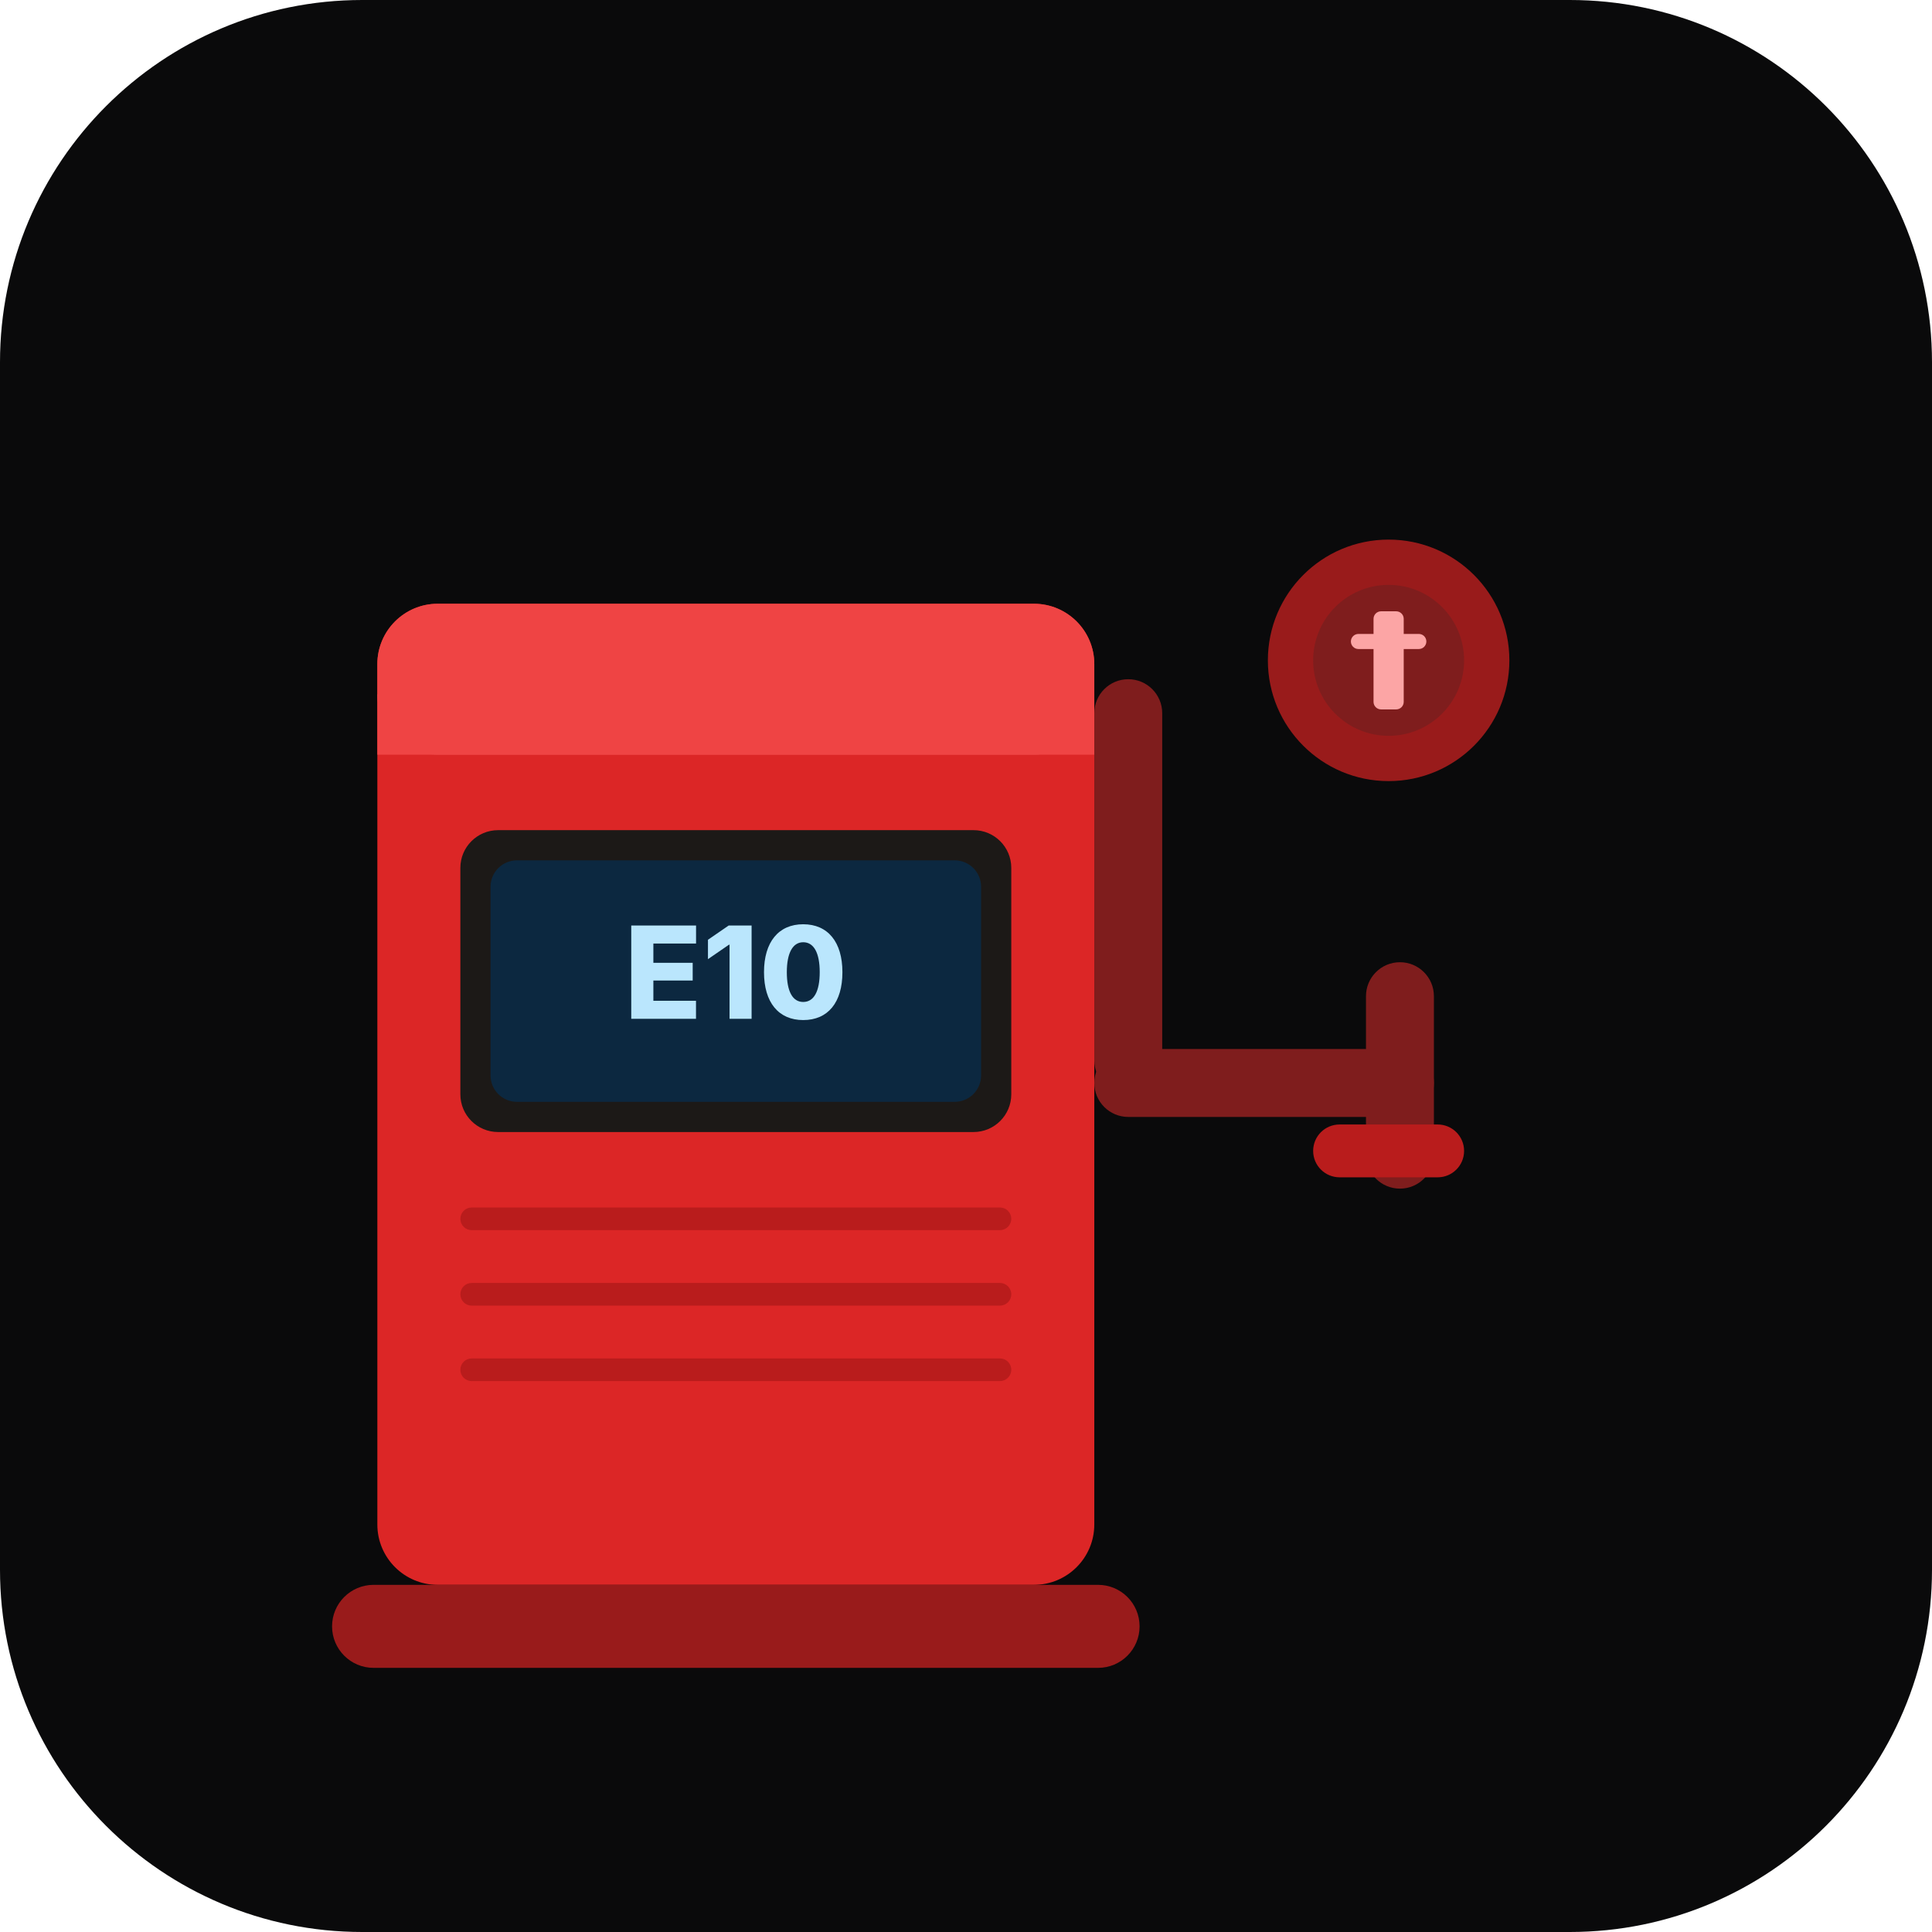
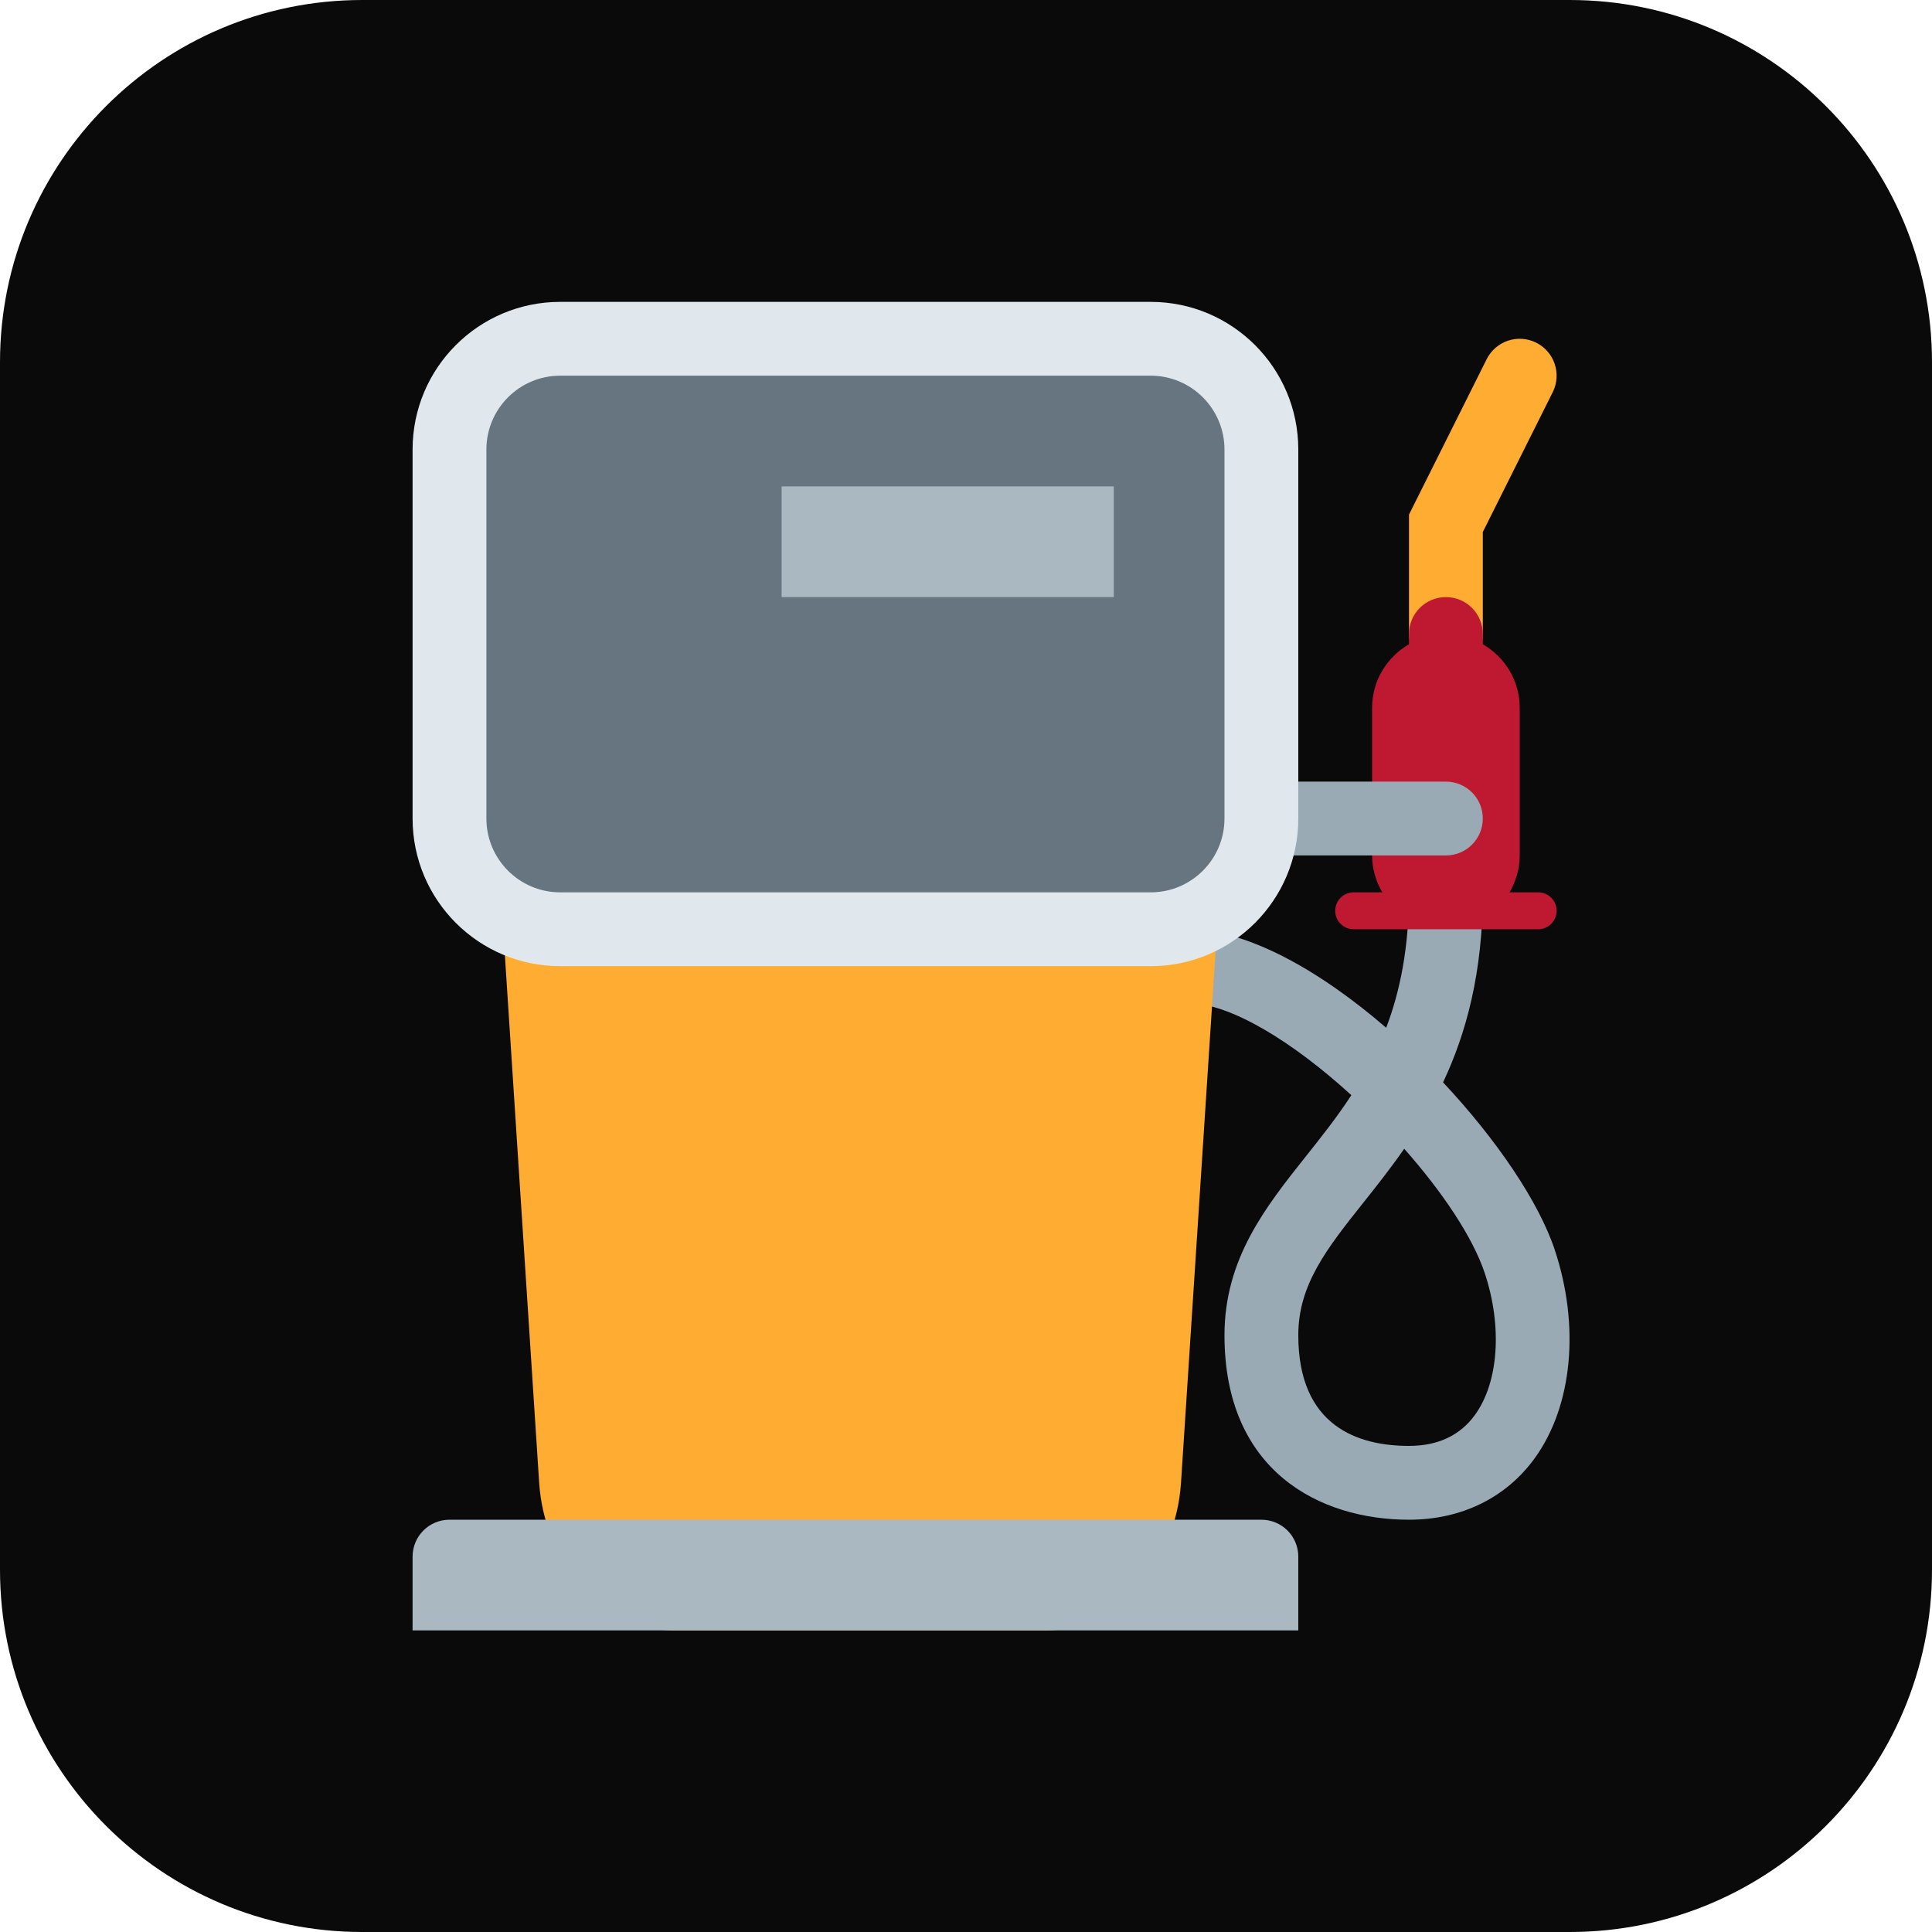
<svg xmlns="http://www.w3.org/2000/svg" viewBox="0 0 512 512">
  <rect width="512" height="512" rx="96" fill="#0a0a0b" />
-   <rect x="100" y="160" width="190" height="260" rx="16" fill="#dc2626" />
-   <rect x="100" y="160" width="190" height="40" rx="16" fill="#ef4444" />
-   <rect x="100" y="184" width="190" height="16" fill="#ef4444" />
-   <rect x="122" y="220" width="146" height="80" rx="10" fill="#1c1917" />
-   <rect x="130" y="228" width="130" height="64" rx="7" fill="#0c2840" />
-   <text x="195" y="270" font-family="system-ui,-apple-system,sans-serif" font-size="34" font-weight="800" fill="#bae6fd" text-anchor="middle">E10</text>
-   <rect x="88" y="420" width="214" height="22" rx="11" fill="#991b1b" />
-   <rect x="290" y="180" width="18" height="110" rx="9" fill="#7f1d1d" />
-   <rect x="290" y="278" width="90" height="18" rx="9" fill="#7f1d1d" />
-   <rect x="362" y="255" width="18" height="60" rx="9" fill="#7f1d1d" />
-   <rect x="348" y="298" width="40" height="14" rx="7" fill="#b91c1c" />
-   <circle cx="368" cy="175" r="32" fill="#991b1b" />
-   <circle cx="368" cy="175" r="20" fill="#7f1d1d" />
-   <rect x="358" y="168" width="20" height="4" rx="2" fill="#fca5a5" />
-   <rect x="364" y="162" width="8" height="26" rx="2" fill="#fca5a5" />
-   <rect x="122" y="320" width="146" height="6" rx="3" fill="#b91c1c" />
-   <rect x="122" y="340" width="146" height="6" rx="3" fill="#b91c1c" />
-   <rect x="122" y="360" width="146" height="6" rx="3" fill="#b91c1c" />
+   <g transform="translate(80,80) scale(9.78)">
+     <path fill="#99AAB5" d="M30 33c-2.417 0-5-1.313-5-5 0-2.071 1.118-3.478 2.199-4.838.423-.532.851-1.07 1.239-1.666C26.883 20.077 25.172 19 24 19v-2c1.621 0 3.603 1.133 5.382 2.67.378-.995.618-2.177.618-3.67h2c0 2.169-.448 3.816-1.077 5.149 1.445 1.542 2.591 3.23 3.025 4.534.688 2.066.483 4.228-.535 5.642C32.635 32.405 31.422 33 30 33zm-.13-10.052c-.368.53-.747 1.008-1.105 1.458C27.779 25.646 27 26.627 27 28c0 2.479 1.632 3 3 3 .784 0 1.387-.284 1.791-.845.64-.888.741-2.395.261-3.839-.327-.978-1.15-2.202-2.182-3.368z" />
+     <path fill="#FFAC33" d="M21.252 10H9c-2.209 0-3.883 1.791-3.74 4l1.17 18c.144 2.209 1.775 4 3.645 4h10.102c1.869 0 3.501-1.791 3.645-4l1.171-18c.142-2.209-1.532-4-3.741-4z" />
+     <path fill="#AAB8C2" d="M26 33H4c-.552 0-1 .447-1 1v2h24v-2c0-.553-.447-1-1-1z" />
+     <path fill="#FFAC33" d="M31 10c-.553 0-1-.448-1-1V5.764l2.105-4.211c.248-.494.848-.695 1.342-.447.494.247.694.848.447 1.342L32 6.236V9c0 .552-.447 1-1 1z" />
+     <path fill="#BE1931" d="M33.5 16h-.777c.172-.295.277-.634.277-1v-4c0-.738-.404-1.376-1-1.723V9c0-.552-.447-1-1-1s-1 .448-1 1v.277c-.596.347-1 .984-1 1.723v4c0 .366.105.705.277 1H28.5c-.276 0-.5.224-.5.5s.224.5.5.5h5c.276 0 .5-.224.5-.5s-.224-.5-.5-.5z" />
+     <path fill="#99AAB5" d="M25 14c0 .552.447 1 1 1h5c.553 0 1-.448 1-1s-.447-1-1-1h-5c-.553 0-1 .448-1 1z" />
+     <path fill="#E1E8ED" d="M27 14c0 2.209-1.791 4-4 4H7c-2.209 0-4-1.791-4-4V4c0-2.209 1.791-4 4-4h16c2.209 0 4 1.791 4 4v10z" />
+     <path fill="#66757F" d="M25 14c0 1.104-.896 2-2 2H7c-1.104 0-2-.896-2-2V4c0-1.104.896-2 2-2h16c1.104 0 2 .896 2 2v10z" />
+     <path fill="#AAB8C2" d="M13 5h9v3h-9z" />
+   </g>
</svg>
